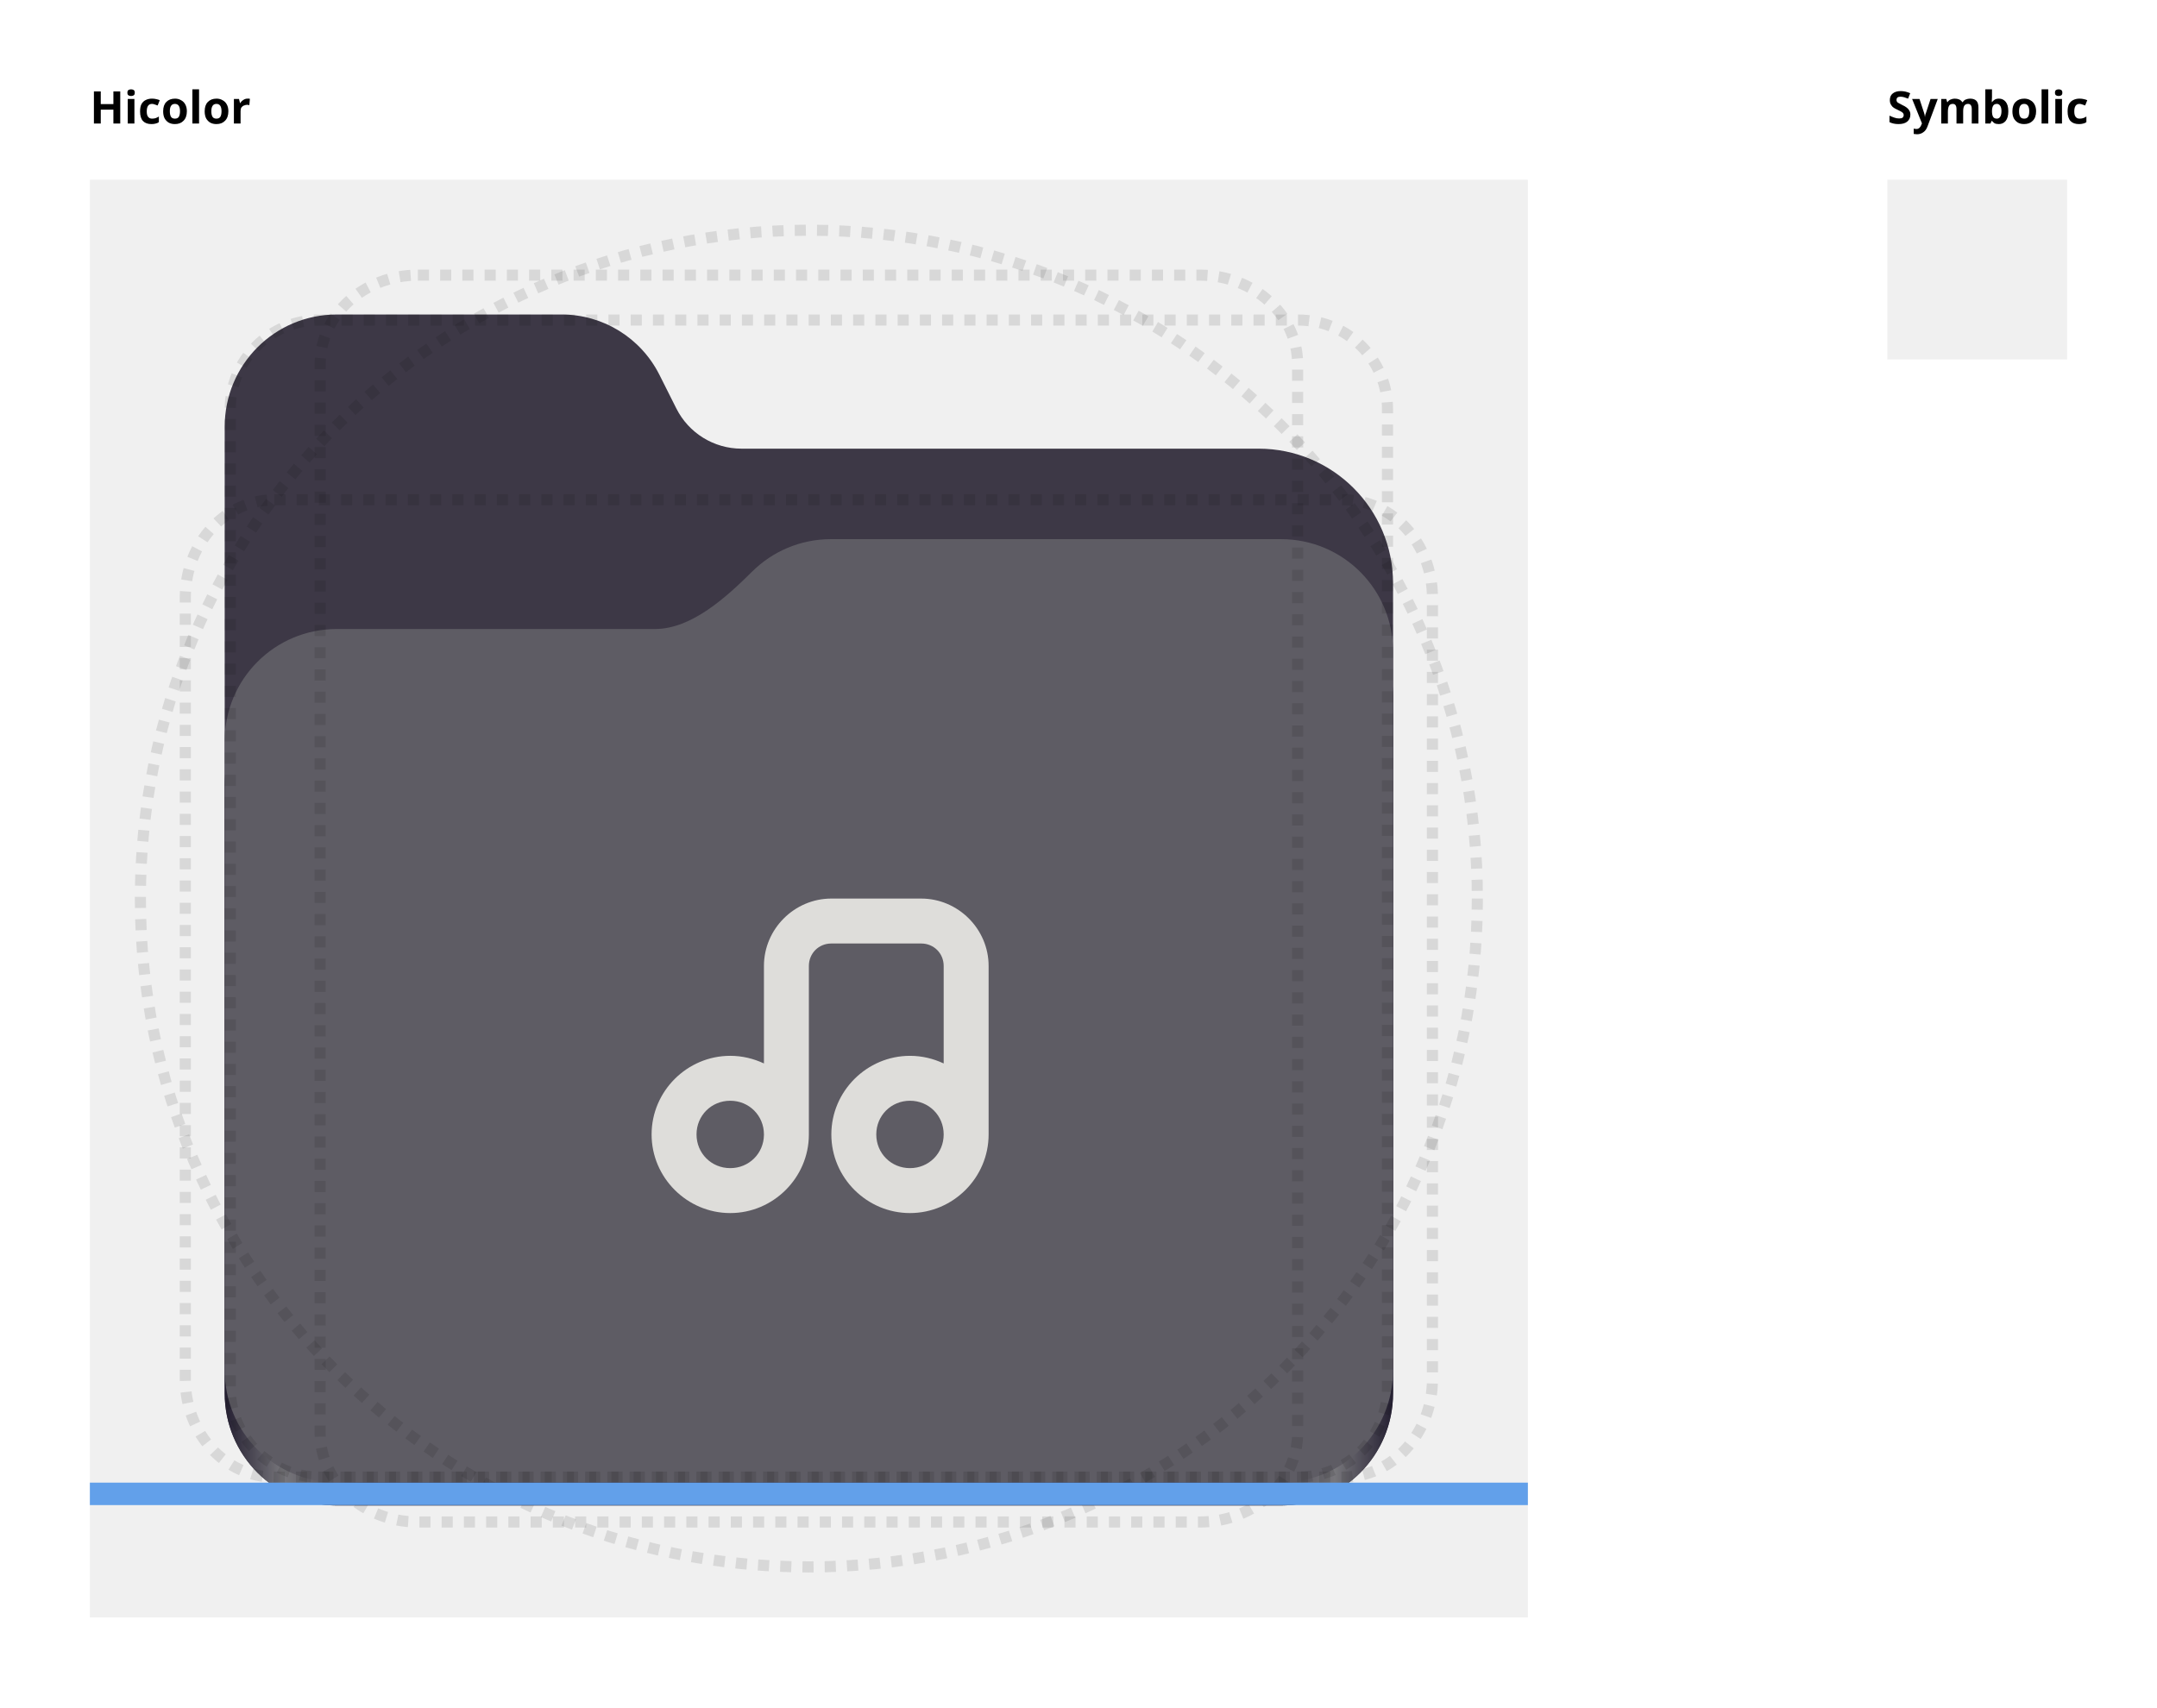
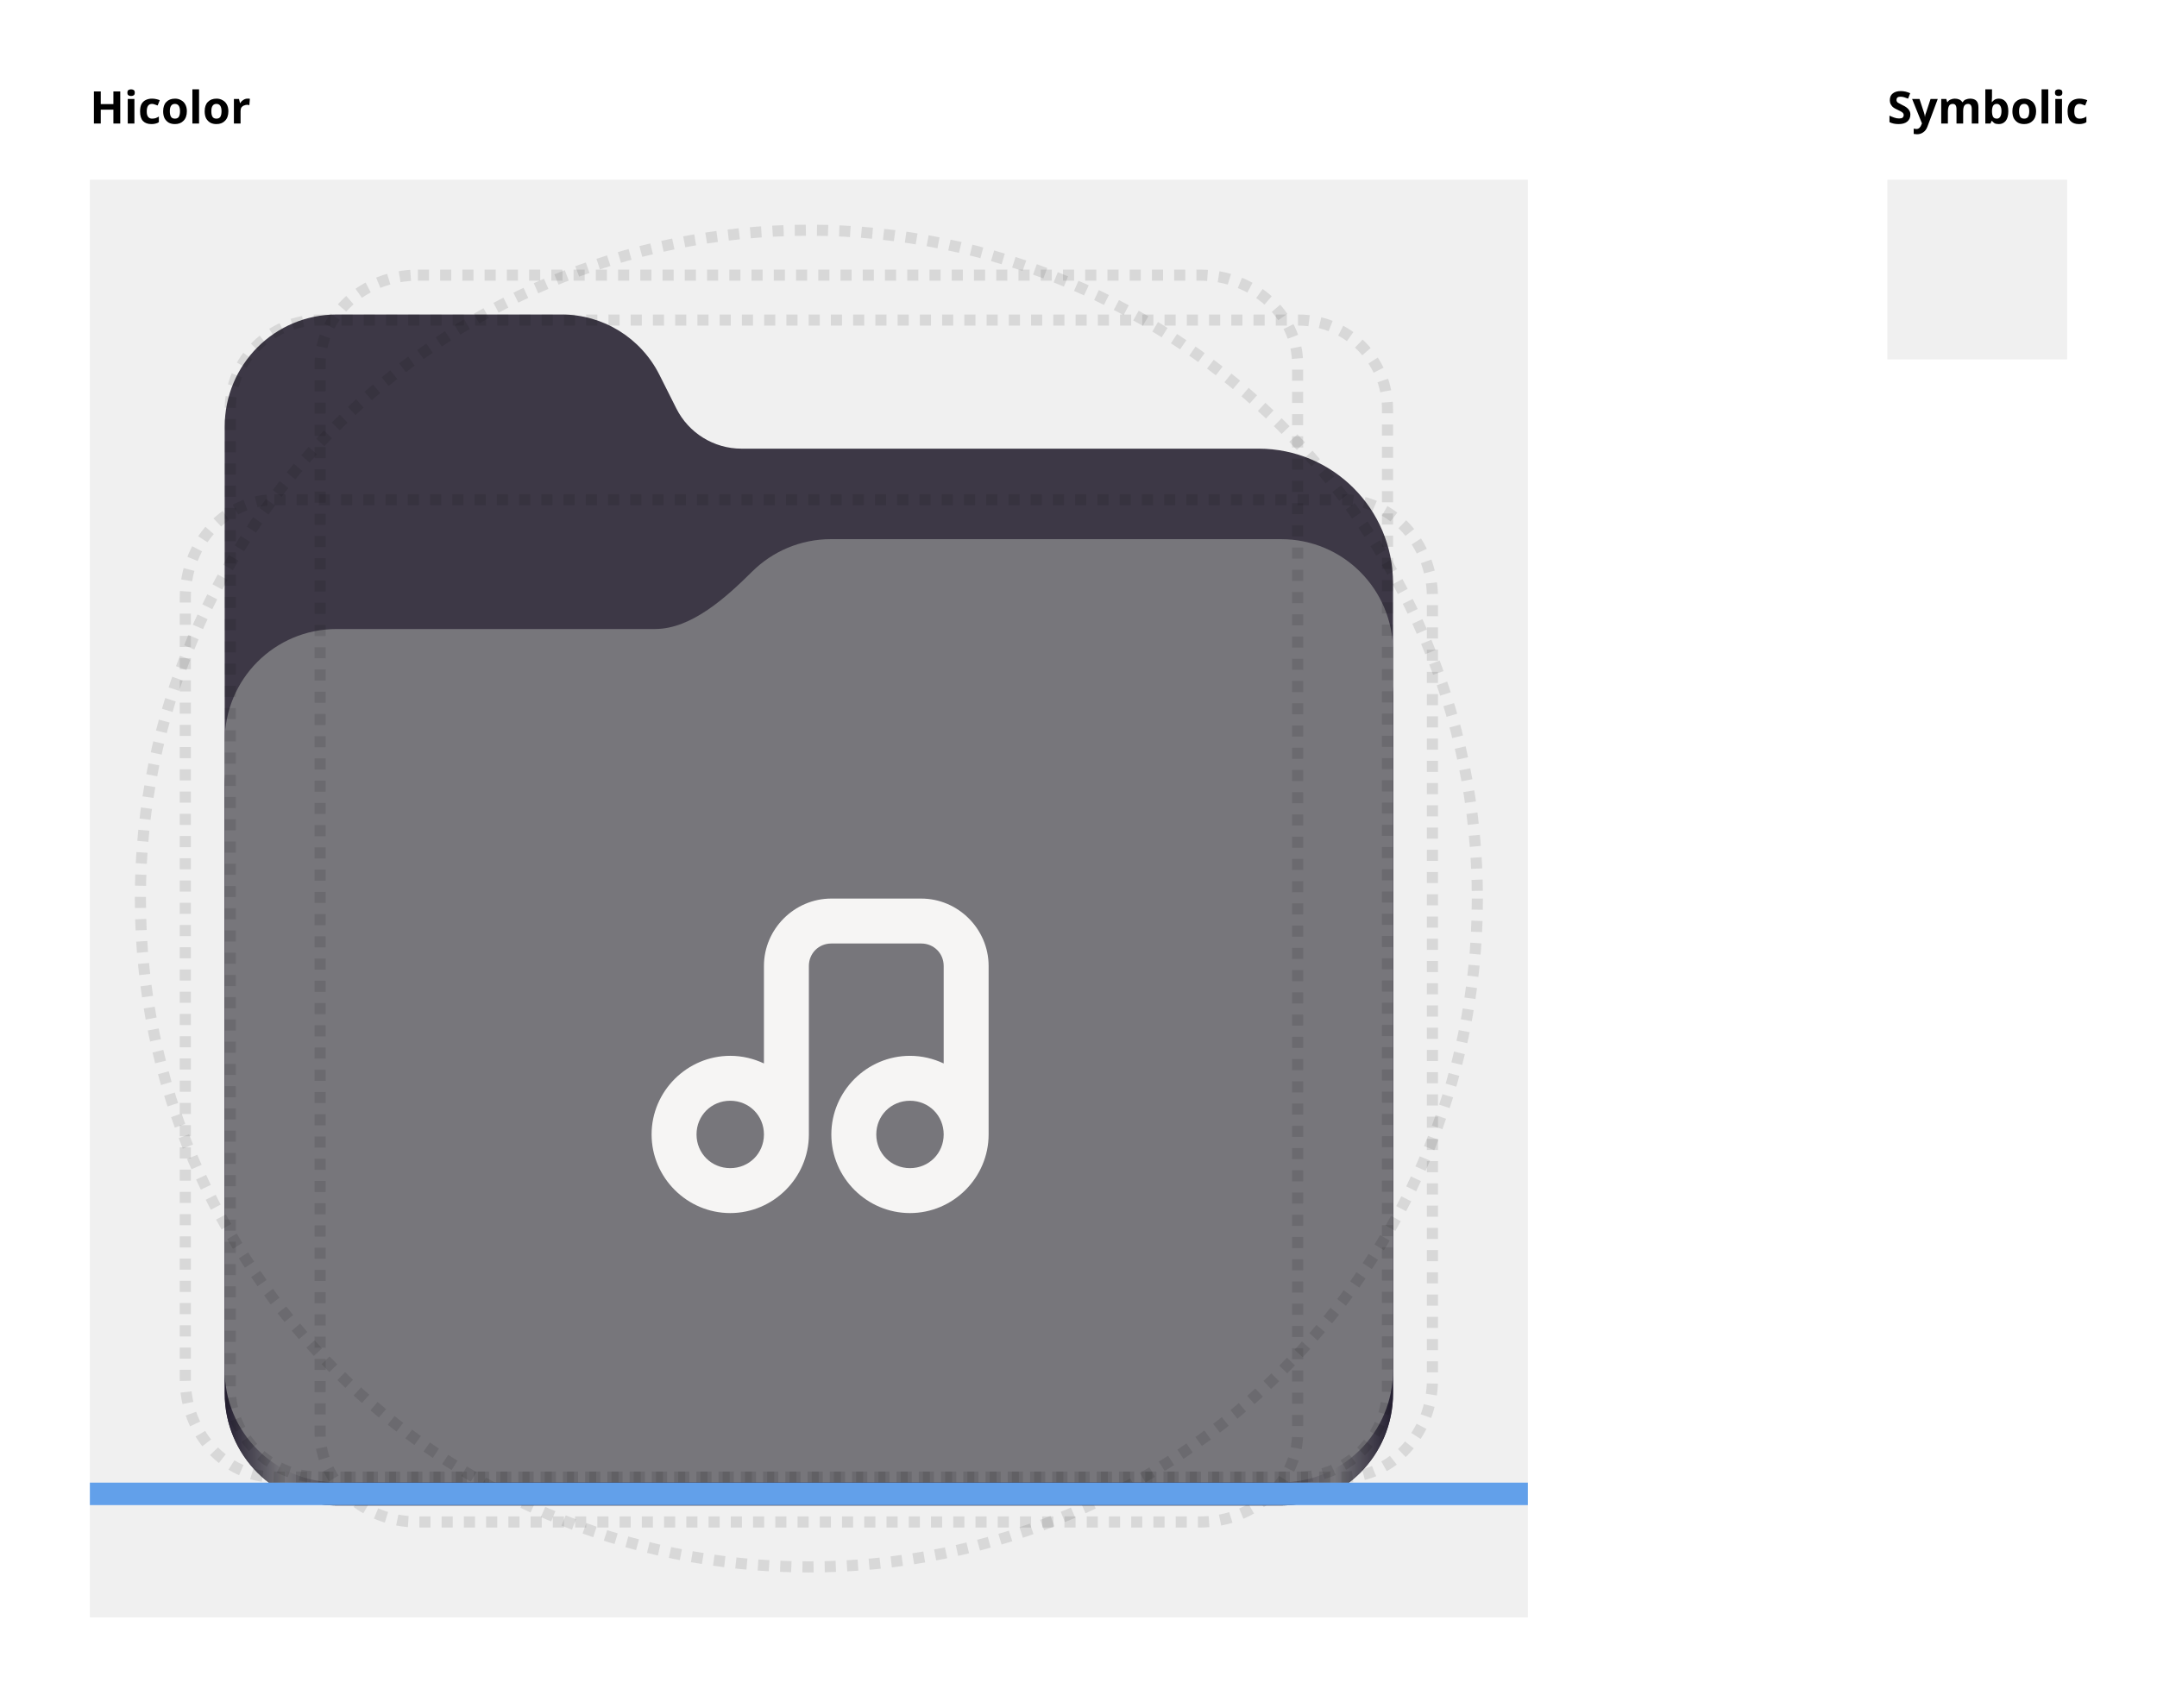
<svg xmlns="http://www.w3.org/2000/svg" xmlns:xlink="http://www.w3.org/1999/xlink" width="192" height="152" id="svg11300" version="1.0" style="display:inline;enable-background:new" viewBox="0 0 192 152" xml:space="preserve">
  <defs id="defs3">
    <linearGradient y2="236" x2="96" y1="236" x1="32" gradientTransform="translate(604.8168,170.5864)" gradientUnits="userSpaceOnUse" id="linearGradient1099" xlink:href="#linearGradient1036" />
    <linearGradient id="linearGradient1036">
      <stop id="stop1032" offset="0" style="stop-color:#d5d3cf;stop-opacity:1;" />
      <stop id="stop1034" offset="1" style="stop-color:#f6f5f4;stop-opacity:1" />
    </linearGradient>
    <radialGradient r="32" fy="-76" fx="-244" cy="-76" cx="-244" gradientTransform="matrix(0.8833333,0,0,0.8833333,-460.3502,463.1197)" gradientUnits="userSpaceOnUse" id="radialGradient1103" xlink:href="#linearGradient1069" />
    <linearGradient id="linearGradient1069">
      <stop id="stop1065" offset="0" style="stop-color:#d5d3cf;stop-opacity:1" />
      <stop id="stop1067-1" offset="1" style="stop-color:#949390;stop-opacity:1" />
    </linearGradient>
    <linearGradient gradientUnits="userSpaceOnUse" y2="232" x2="64" y1="262.5" x1="64" id="linearGradient1027" xlink:href="#linearGradient1025" gradientTransform="translate(-470.5864,432.8168)" />
    <linearGradient id="linearGradient1025">
      <stop id="stop1021" offset="0" style="stop-color:#9a9996;stop-opacity:1" />
      <stop id="stop1023" offset="1" style="stop-color:#77767b;stop-opacity:1" />
    </linearGradient>
    <clipPath clipPathUnits="userSpaceOnUse" id="clipPath1609-7">
      <path id="path1611-5" d="m 252,116 28,-28 v -8 h -36 v 36 z" style="fill:#e74747;stroke:none;stroke-width:0.25px;stroke-linecap:butt;stroke-linejoin:miter;stroke-opacity:1" />
    </clipPath>
    <linearGradient id="linearGradient1697">
-       <stop id="stop1685" offset="0" style="stop-color:#deddda;stop-opacity:1" />
+       <stop id="stop1685" offset="0" style="stop-color:#f6f5f4;stop-opacity:1" />
      <stop style="stop-color:#eeeeec;stop-opacity:1" offset="0.045" id="stop1687" />
-       <stop id="stop1689" offset="0.091" style="stop-color:#deddda;stop-opacity:1" />
-       <stop style="stop-color:#deddda;stop-opacity:1" offset="0.909" id="stop1691" />
+       <stop id="stop1689" offset="0.091" style="stop-color:#f6f5f4;stop-opacity:1" />
+       <stop style="stop-color:#f6f5f4;stop-opacity:1" offset="0.909" id="stop1691" />
      <stop id="stop1693" offset="0.955" style="stop-color:#eeeeec;stop-opacity:1" />
      <stop id="stop1695" offset="1" style="stop-color:#c0bfbc;stop-opacity:1" />
    </linearGradient>
    <clipPath clipPathUnits="userSpaceOnUse" id="clipPath1289">
      <path style="display:inline;opacity:1;vector-effect:none;fill:none;fill-opacity:1;stroke:#000000;stroke-width:4;stroke-linecap:round;stroke-linejoin:round;stroke-miterlimit:4;stroke-dasharray:none;stroke-dashoffset:0;stroke-opacity:1;marker:none;marker-start:none;marker-mid:none;marker-end:none;paint-order:normal;enable-background:new" d="m 64,-148 h 64 l 64,-64 64,64 h 192 c 17.728,0 32,14.272 32,32 v 288 c 0,17.728 -14.272,32 -32,32 H 256 l -64,-64 -64,64 H 64 C 46.272,204 32,189.728 32,172 v -288 c 0,-17.728 14.409,-34.199 32,-32 z" id="path1291" />
    </clipPath>
    <linearGradient id="paint3_linear-2-6-5" x2="1" gradientUnits="userSpaceOnUse" gradientTransform="matrix(0,6,-12,0,-64,209.9969)">
      <stop stop-color="#C01C27" id="stop91-0-7-4" />
      <stop offset="1" stop-color="#E01B24" id="stop93-2-5-7" />
    </linearGradient>
    <clipPath clipPathUnits="userSpaceOnUse" id="clipPath1609">
      <path id="path1611" d="m 252,116 28,-28 v -8 h -36 v 36 z" style="fill:#e74747;stroke:none;stroke-width:0.25px;stroke-linecap:butt;stroke-linejoin:miter;stroke-opacity:1" />
    </clipPath>
    <clipPath clipPathUnits="userSpaceOnUse" id="clipath_lpe_path-effect1303">
      <circle style="font-variation-settings:normal;display:block;opacity:1;vector-effect:none;fill:#77767b;fill-opacity:1;stroke:none;stroke-width:5.043;stroke-linecap:round;stroke-linejoin:miter;stroke-miterlimit:4;stroke-dasharray:none;stroke-dashoffset:0;stroke-opacity:1;marker:none;marker-start:none;marker-mid:none;marker-end:none;paint-order:normal;stop-color:#000000;stop-opacity:1" id="circle1305" cx="541.884" cy="647.726" r="73.976" />
    </clipPath>
    <linearGradient id="linearGradient1349">
      <stop style="stop-color:#9d9da1;stop-opacity:1" offset="0" id="stop1345" />
      <stop style="stop-color:#77767b;stop-opacity:0.95" offset="1" id="stop1347" />
    </linearGradient>
    <linearGradient id="linearGradient5980">
      <stop id="stop5978" offset="0" style="stop-color:#3d3846;stop-opacity:0;" />
      <stop id="stop5976" offset="1" style="stop-color:#3d3846;stop-opacity:0.252" />
    </linearGradient>
    <linearGradient id="linearGradient4117">
      <stop style="stop-color:#eae9e7;stop-opacity:1" offset="0" id="stop4111" />
      <stop id="stop4113" offset="0.649" style="stop-color:#b5b3ad;stop-opacity:1" />
      <stop style="stop-color:#fcfcfc;stop-opacity:1" offset="1" id="stop4115" />
    </linearGradient>
    <linearGradient id="linearGradient5477">
      <stop style="stop-color:#cacac9;stop-opacity:1" offset="0" id="stop5469" />
      <stop id="stop5471" offset="0.311" style="stop-color:#b0aeab;stop-opacity:0.941" />
      <stop style="stop-color:#6c6b66;stop-opacity:0.949" offset="0.688" id="stop5473" />
      <stop style="stop-color:#d6d6d4;stop-opacity:0.966" offset="1" id="stop5475" />
    </linearGradient>
    <linearGradient id="linearGradient6142">
      <stop style="stop-color:#ffffff;stop-opacity:1;" offset="0" id="stop6138" />
      <stop style="stop-color:#ffffff;stop-opacity:0;" offset="1" id="stop6140" />
    </linearGradient>
    <radialGradient xlink:href="#linearGradient1349" id="radialGradient783" gradientUnits="userSpaceOnUse" gradientTransform="matrix(0.9825404,0,0,0.9825404,-1.711874,16.29163)" cx="81.936" cy="33.185" fx="81.936" fy="33.185" r="57.276" />
    <radialGradient xlink:href="#linearGradient5980" id="radialGradient791" gradientUnits="userSpaceOnUse" gradientTransform="matrix(3.933225,-7.2858454e-7,6.4450347e-7,3.479318,-222.9252,-173.5546)" cx="76" cy="65.977" fx="76" fy="65.977" r="13.221" />
    <radialGradient xlink:href="#linearGradient4117" id="radialGradient799" gradientUnits="userSpaceOnUse" gradientTransform="matrix(2.815054,0.01105706,-0.01047197,2.666092,-242.36,-102.5032)" cx="134.309" cy="55.279" fx="134.309" fy="55.279" r="58.46" />
    <radialGradient xlink:href="#linearGradient5477" id="radialGradient809" gradientUnits="userSpaceOnUse" gradientTransform="matrix(4.900549,0.150428,-0.2360238,7.689032,-638.5353,-2206.847)" cx="183.525" cy="320.794" fx="183.525" fy="320.794" r="20.486" />
    <radialGradient xlink:href="#linearGradient6142" id="radialGradient821" gradientUnits="userSpaceOnUse" gradientTransform="matrix(37.75863,0,0,19.73921,-7268.898,-1304.003)" cx="197.719" cy="68.107" fx="197.719" fy="68.107" r="2.5" />
    <radialGradient xlink:href="#linearGradient6142" id="radialGradient833" gradientUnits="userSpaceOnUse" gradientTransform="matrix(37.75863,0,0,19.73921,-7375.666,-1304.003)" cx="197.747" cy="69.253" fx="197.747" fy="69.253" r="2.5" />
    <radialGradient xlink:href="#linearGradient1349" id="radialGradient841" gradientUnits="userSpaceOnUse" gradientTransform="matrix(0.9825404,0,0,0.9825404,-1.711874,16.29163)" cx="81.936" cy="33.185" fx="81.936" fy="33.185" r="57.276" />
    <radialGradient xlink:href="#linearGradient5980" id="radialGradient849" gradientUnits="userSpaceOnUse" gradientTransform="matrix(3.933225,-7.2858454e-7,6.4450347e-7,3.479318,-222.9252,-173.5546)" cx="76" cy="65.977" fx="76" fy="65.977" r="13.221" />
    <radialGradient xlink:href="#linearGradient4117" id="radialGradient857" gradientUnits="userSpaceOnUse" gradientTransform="matrix(2.815054,0.01105706,-0.01047197,2.666092,-242.36,-102.5032)" cx="134.309" cy="55.279" fx="134.309" fy="55.279" r="58.46" />
    <radialGradient xlink:href="#linearGradient5477" id="radialGradient867" gradientUnits="userSpaceOnUse" gradientTransform="matrix(4.900549,0.150428,-0.2360238,7.689032,-638.5353,-2206.847)" cx="183.525" cy="320.794" fx="183.525" fy="320.794" r="20.486" />
    <radialGradient xlink:href="#linearGradient6142" id="radialGradient879" gradientUnits="userSpaceOnUse" gradientTransform="matrix(37.75863,0,0,19.73921,-7268.898,-1304.003)" cx="197.719" cy="68.107" fx="197.719" fy="68.107" r="2.5" />
    <radialGradient xlink:href="#linearGradient6142" id="radialGradient891" gradientUnits="userSpaceOnUse" gradientTransform="matrix(37.75863,0,0,19.73921,-7375.666,-1304.003)" cx="197.747" cy="69.253" fx="197.747" fy="69.253" r="2.5" />
    <radialGradient xlink:href="#linearGradient1349" id="radialGradient3620" gradientUnits="userSpaceOnUse" gradientTransform="matrix(0.9825404,0,0,0.9825404,-1.711874,16.29163)" cx="81.936" cy="33.185" fx="81.936" fy="33.185" r="57.276" />
    <radialGradient xlink:href="#linearGradient5980" id="radialGradient3628" gradientUnits="userSpaceOnUse" gradientTransform="matrix(3.933225,-7.2858454e-7,6.4450347e-7,3.479318,-222.9252,-173.5546)" cx="76" cy="65.977" fx="76" fy="65.977" r="13.221" />
    <radialGradient xlink:href="#linearGradient4117" id="radialGradient3636" gradientUnits="userSpaceOnUse" gradientTransform="matrix(2.815054,0.01105706,-0.01047197,2.666092,-242.36,-102.5032)" cx="134.309" cy="55.279" fx="134.309" fy="55.279" r="58.46" />
    <radialGradient xlink:href="#linearGradient5477" id="radialGradient3646" gradientUnits="userSpaceOnUse" gradientTransform="matrix(4.900549,0.150428,-0.2360238,7.689032,-638.5353,-2206.847)" cx="183.525" cy="320.794" fx="183.525" fy="320.794" r="20.486" />
    <radialGradient xlink:href="#linearGradient6142" id="radialGradient3658" gradientUnits="userSpaceOnUse" gradientTransform="matrix(37.75863,0,0,19.73921,-7268.898,-1304.003)" cx="197.719" cy="68.107" fx="197.719" fy="68.107" r="2.5" />
    <radialGradient xlink:href="#linearGradient6142" id="radialGradient3670" gradientUnits="userSpaceOnUse" gradientTransform="matrix(37.75863,0,0,19.73921,-7375.666,-1304.003)" cx="197.747" cy="69.253" fx="197.747" fy="69.253" r="2.5" />
    <radialGradient xlink:href="#linearGradient1349" id="radialGradient3678" gradientUnits="userSpaceOnUse" gradientTransform="matrix(0.9825404,0,0,0.9825404,-1.711874,16.29163)" cx="81.936" cy="33.185" fx="81.936" fy="33.185" r="57.276" />
    <radialGradient xlink:href="#linearGradient5980" id="radialGradient3686" gradientUnits="userSpaceOnUse" gradientTransform="matrix(3.933225,-7.2858454e-7,6.4450347e-7,3.479318,-222.9252,-173.5546)" cx="76" cy="65.977" fx="76" fy="65.977" r="13.221" />
    <radialGradient xlink:href="#linearGradient4117" id="radialGradient3694" gradientUnits="userSpaceOnUse" gradientTransform="matrix(2.815054,0.01105706,-0.01047197,2.666092,-242.36,-102.5032)" cx="134.309" cy="55.279" fx="134.309" fy="55.279" r="58.46" />
    <radialGradient xlink:href="#linearGradient5477" id="radialGradient3704" gradientUnits="userSpaceOnUse" gradientTransform="matrix(4.900549,0.150428,-0.2360238,7.689032,-638.5353,-2206.847)" cx="183.525" cy="320.794" fx="183.525" fy="320.794" r="20.486" />
    <radialGradient xlink:href="#linearGradient6142" id="radialGradient3716" gradientUnits="userSpaceOnUse" gradientTransform="matrix(37.75863,0,0,19.73921,-7268.898,-1304.003)" cx="197.719" cy="68.107" fx="197.719" fy="68.107" r="2.5" />
    <radialGradient xlink:href="#linearGradient6142" id="radialGradient3728" gradientUnits="userSpaceOnUse" gradientTransform="matrix(37.75863,0,0,19.73921,-7375.666,-1304.003)" cx="197.747" cy="69.253" fx="197.747" fy="69.253" r="2.5" />
    <radialGradient xlink:href="#linearGradient1349" id="radialGradient8132" gradientUnits="userSpaceOnUse" gradientTransform="matrix(0.9825404,0,0,0.9825404,-1.711874,16.29163)" cx="81.936" cy="33.185" fx="81.936" fy="33.185" r="57.276" />
    <radialGradient xlink:href="#linearGradient5980" id="radialGradient8140" gradientUnits="userSpaceOnUse" gradientTransform="matrix(3.933225,-7.2858454e-7,6.4450347e-7,3.479318,-222.9252,-173.5546)" cx="76" cy="65.977" fx="76" fy="65.977" r="13.221" />
    <radialGradient xlink:href="#linearGradient4117" id="radialGradient8148" gradientUnits="userSpaceOnUse" gradientTransform="matrix(2.815054,0.01105706,-0.01047197,2.666092,-242.36,-102.5032)" cx="134.309" cy="55.279" fx="134.309" fy="55.279" r="58.46" />
    <radialGradient xlink:href="#linearGradient5477" id="radialGradient8158" gradientUnits="userSpaceOnUse" gradientTransform="matrix(4.900549,0.150428,-0.2360238,7.689032,-638.5353,-2206.847)" cx="183.525" cy="320.794" fx="183.525" fy="320.794" r="20.486" />
    <radialGradient xlink:href="#linearGradient6142" id="radialGradient8170" gradientUnits="userSpaceOnUse" gradientTransform="matrix(37.75863,0,0,19.73921,-7268.898,-1304.003)" cx="197.719" cy="68.107" fx="197.719" fy="68.107" r="2.5" />
    <radialGradient xlink:href="#linearGradient6142" id="radialGradient8182" gradientUnits="userSpaceOnUse" gradientTransform="matrix(37.75863,0,0,19.73921,-7375.666,-1304.003)" cx="197.747" cy="69.253" fx="197.747" fy="69.253" r="2.5" />
    <linearGradient xlink:href="#linearGradient6142" id="linearGradient8666" x1="1311.193" y1="-107.827" x2="1311.193" y2="-109.827" gradientUnits="userSpaceOnUse" gradientTransform="translate(0,4)" />
    <clipPath clipPathUnits="userSpaceOnUse" id="clipath_lpe_path-effect4888">
      <circle style="font-variation-settings:normal;display:none;opacity:1;vector-effect:none;fill:#77767b;fill-opacity:1;stroke:none;stroke-width:5.043;stroke-linecap:round;stroke-linejoin:miter;stroke-miterlimit:4;stroke-dasharray:none;stroke-dashoffset:0;stroke-opacity:1;marker:none;marker-start:none;marker-mid:none;marker-end:none;paint-order:normal;stop-color:#000000;stop-opacity:1" id="circle4894" cx="541.884" cy="647.726" r="73.976" />
      <path id="lpe_path-effect4888" style="font-variation-settings:normal;display:block;opacity:1;vector-effect:none;fill:#77767b;fill-opacity:1;stroke:none;stroke-width:5.043;stroke-linecap:round;stroke-linejoin:miter;stroke-miterlimit:4;stroke-dasharray:none;stroke-dashoffset:0;stroke-opacity:1;marker:none;marker-start:none;marker-mid:none;marker-end:none;paint-order:normal;stop-color:#000000;stop-opacity:1" class="powerclip" d="M 402.347,470.975 H 681.214 V 791.621 H 402.347 Z m 213.513,176.751 a 73.976,73.976 0 0 0 -73.976,-73.976 73.976,73.976 0 0 0 -73.976,73.976 73.976,73.976 0 0 0 73.976,73.976 73.976,73.976 0 0 0 73.976,-73.976 z" />
    </clipPath>
    <clipPath clipPathUnits="userSpaceOnUse" id="clipath_lpe_path-effect5163">
      <circle style="font-variation-settings:normal;display:none;opacity:1;vector-effect:none;fill:#77767b;fill-opacity:1;stroke:none;stroke-width:5.043;stroke-linecap:round;stroke-linejoin:miter;stroke-miterlimit:4;stroke-dasharray:none;stroke-dashoffset:0;stroke-opacity:1;marker:none;marker-start:none;marker-mid:none;marker-end:none;paint-order:normal;stop-color:#000000;stop-opacity:1" id="circle5169" cx="541.884" cy="647.726" r="73.976" />
      <path id="lpe_path-effect5163" style="font-variation-settings:normal;display:block;opacity:1;vector-effect:none;fill:#77767b;fill-opacity:1;stroke:none;stroke-width:5.043;stroke-linecap:round;stroke-linejoin:miter;stroke-miterlimit:4;stroke-dasharray:none;stroke-dashoffset:0;stroke-opacity:1;marker:none;marker-start:none;marker-mid:none;marker-end:none;paint-order:normal;stop-color:#000000;stop-opacity:1" class="powerclip" d="M 400.765,485.145 H 682.796 V 805.791 H 400.765 Z m 215.094,162.581 a 73.976,73.976 0 0 0 -73.976,-73.976 73.976,73.976 0 0 0 -73.976,73.976 73.976,73.976 0 0 0 73.976,73.976 73.976,73.976 0 0 0 73.976,-73.976 z" />
    </clipPath>
    <clipPath clipPathUnits="userSpaceOnUse" id="clipath_lpe_path-effect6171">
      <circle style="font-variation-settings:normal;display:none;opacity:1;vector-effect:none;fill:#77767b;fill-opacity:1;stroke:none;stroke-width:5.043;stroke-linecap:round;stroke-linejoin:miter;stroke-miterlimit:4;stroke-dasharray:none;stroke-dashoffset:0;stroke-opacity:1;marker:none;marker-start:none;marker-mid:none;marker-end:none;paint-order:normal;stop-color:#000000;stop-opacity:1" id="circle6177" cx="541.884" cy="647.726" r="73.976" />
      <path id="lpe_path-effect6171" style="font-variation-settings:normal;display:block;opacity:1;vector-effect:none;fill:#77767b;fill-opacity:1;stroke:none;stroke-width:5.043;stroke-linecap:round;stroke-linejoin:miter;stroke-miterlimit:4;stroke-dasharray:none;stroke-dashoffset:0;stroke-opacity:1;marker:none;marker-start:none;marker-mid:none;marker-end:none;paint-order:normal;stop-color:#000000;stop-opacity:1" class="powerclip" d="M 382.217,389.64 H 701.343 V 805.791 H 382.217 Z m 233.642,258.086 a 73.976,73.976 0 0 0 -73.976,-73.976 73.976,73.976 0 0 0 -73.976,73.976 73.976,73.976 0 0 0 73.976,73.976 73.976,73.976 0 0 0 73.976,-73.976 z" />
    </clipPath>
    <clipPath clipPathUnits="userSpaceOnUse" id="clipath_lpe_path-effect6198">
      <circle style="font-variation-settings:normal;display:none;opacity:1;vector-effect:none;fill:#77767b;fill-opacity:1;stroke:none;stroke-width:5.043;stroke-linecap:round;stroke-linejoin:miter;stroke-miterlimit:4;stroke-dasharray:none;stroke-dashoffset:0;stroke-opacity:1;marker:none;marker-start:none;marker-mid:none;marker-end:none;paint-order:normal;stop-color:#000000;stop-opacity:1" id="circle6204" cx="541.884" cy="647.726" r="73.976" />
      <path id="lpe_path-effect6198" style="font-variation-settings:normal;display:block;opacity:1;vector-effect:none;fill:#77767b;fill-opacity:1;stroke:none;stroke-width:5.043;stroke-linecap:round;stroke-linejoin:miter;stroke-miterlimit:4;stroke-dasharray:none;stroke-dashoffset:0;stroke-opacity:1;marker:none;marker-start:none;marker-mid:none;marker-end:none;paint-order:normal;stop-color:#000000;stop-opacity:1" class="powerclip" d="M 366.762,389.64 H 716.8 V 805.791 H 366.762 Z m 249.098,258.086 a 73.976,73.976 0 0 0 -73.976,-73.976 73.976,73.976 0 0 0 -73.976,73.976 73.976,73.976 0 0 0 73.976,73.976 73.976,73.976 0 0 0 73.976,-73.976 z" />
    </clipPath>
    <clipPath clipPathUnits="userSpaceOnUse" id="clipPath984">
      <circle style="font-variation-settings:normal;display:block;opacity:1;vector-effect:none;fill:#77767b;fill-opacity:1;stroke:none;stroke-width:5.043;stroke-linecap:round;stroke-linejoin:miter;stroke-miterlimit:4;stroke-dasharray:none;stroke-dashoffset:0;stroke-opacity:1;marker:none;marker-start:none;marker-mid:none;marker-end:none;paint-order:normal;stop-color:#000000;stop-opacity:1" id="circle986" cx="541.884" cy="647.726" r="73.976" />
    </clipPath>
    <linearGradient id="bg-gradient-2">
      <stop style="stop-color:#3584e4;stop-opacity:1" offset="0" id="stop13402" />
      <stop style="stop-color:#62a0ea;stop-opacity:1" offset="1" id="stop13404" />
    </linearGradient>
    <linearGradient xlink:href="#linearGradient2023-9" id="linearGradient2025-8" x1="2689.252" y1="-1106.803" x2="2918.07" y2="-1106.803" gradientUnits="userSpaceOnUse" />
    <linearGradient id="linearGradient2023-9">
      <stop style="stop-color:#241f31;stop-opacity:1;" offset="0" id="stop2019-7" />
      <stop style="stop-color:#77767b;stop-opacity:1;" offset="0.05" id="stop2795-3" />
      <stop style="stop-color:#3d3846;stop-opacity:1;" offset="0.12" id="stop2797-6" />
      <stop style="stop-color:#3d3846;stop-opacity:1;" offset="0.88" id="stop2793-1" />
      <stop style="stop-color:#77767b;stop-opacity:1;" offset="0.95" id="stop2791-2" />
      <stop style="stop-color:#241f31;stop-opacity:1;" offset="1" id="stop2021-9" />
    </linearGradient>
  </defs>
  <g id="layer1" style="display:inline" transform="translate(8,-156)">
    <g id="layer4" style="display:inline">
      <rect y="172" x="9.2651362e-08" height="128" width="128" id="hicolor" style="display:inline;overflow:visible;visibility:visible;fill:#f0f0f0;fill-opacity:0;fill-rule:nonzero;stroke:none;stroke-width:0.5;marker:none;enable-background:accumulate" />
      <rect style="display:inline;overflow:visible;visibility:visible;fill:#f0f0f0;fill-opacity:0;fill-rule:nonzero;stroke:none;stroke-width:0.5;marker:none;enable-background:accumulate" id="symbolic" width="16" height="16" x="160" y="172" />
    </g>
    <g id="layer2" style="display:inline">
      <g style="display:inline;fill:#000000;enable-background:new" transform="matrix(7.991171,0,0,8.003641,-167.7909,-4846.078)" id="g12027" />
      <rect style="display:inline;overflow:visible;visibility:visible;fill:#f0f0f0;fill-opacity:1;fill-rule:nonzero;stroke:none;stroke-width:0.5;marker:none;enable-background:accumulate" id="128" width="128" height="128" x="9.2651362e-08" y="172" />
      <g id="g883" style="fill:none;fill-opacity:0.251;stroke:#a579b3;stroke-opacity:1" transform="translate(-24,24)" />
      <g id="g900" style="fill:none;fill-opacity:0.251;stroke:#a579b3;stroke-opacity:1" transform="translate(-24,24)" />
      <rect y="172" x="160" height="16" width="16" id="16" style="display:inline;overflow:visible;visibility:visible;fill:#f0f0f0;fill-opacity:1;fill-rule:nonzero;stroke:none;stroke-width:0.5;marker:none;enable-background:accumulate" />
      <text xml:space="preserve" style="font-style:normal;font-variant:normal;font-weight:bold;font-stretch:normal;font-size:4px;line-height:125%;font-family:Cantarell;-inkscape-font-specification:'Cantarell, Bold';text-align:start;writing-mode:lr-tb;text-anchor:start;display:inline;fill:#000000;fill-opacity:1;stroke:none;stroke-width:0.333;enable-background:new" x="0" y="167" id="text863">
        <tspan style="font-size:4px;stroke-width:0.333" id="tspan861" x="0" y="167">Hicolor</tspan>
      </text>
      <text id="text867" y="167" x="160" style="font-style:normal;font-variant:normal;font-weight:bold;font-stretch:normal;font-size:4px;line-height:125%;font-family:Cantarell;-inkscape-font-specification:'Cantarell, Bold';text-align:start;writing-mode:lr-tb;text-anchor:start;display:inline;fill:#000000;fill-opacity:1;stroke:none;stroke-width:0.333;enable-background:new" xml:space="preserve">
        <tspan y="167" x="160" id="tspan865" style="font-size:4px;stroke-width:0.333">Symbolic</tspan>
      </text>
    </g>
    <g id="layer9" style="display:inline" />
    <g id="g824-6" transform="matrix(0.1744994,0,0,0.1744994,82.26277,442.1759)" style="display:inline;stroke-width:1.264;enable-background:new">
      <g id="g973-1" clip-path="url(#clipath_lpe_path-effect4888)" transform="matrix(0.3623406,0,0,0.3623406,2607.352,-1374.265)" style="stroke-width:0.986">
-         <path style="font-variation-settings:normal;opacity:1;vector-effect:none;fill:#5e5c64;fill-opacity:1;stroke:none;stroke-width:4.974;stroke-linecap:round;stroke-linejoin:miter;stroke-miterlimit:4;stroke-dasharray:none;stroke-dashoffset:0;stroke-opacity:1;marker:none;marker-start:none;marker-mid:none;marker-end:none;paint-order:normal;stop-color:#000000;stop-opacity:1" id="rect257-7" width="268.867" height="310.646" x="407.347" y="475.975" rx="20.201" ry="20.673" d="m 427.547,475.975 h 228.466 c 11.191,0 20.201,9.22 20.201,20.673 v 269.299 c 0,11.453 -9.01,20.673 -20.201,20.673 H 427.547 c -11.191,0 -20.201,-9.22 -20.201,-20.673 V 496.649 c 0,-11.453 9.01,-20.673 20.201,-20.673 z" />
+         <path style="font-variation-settings:normal;opacity:1;vector-effect:none;fill:#77767b;fill-opacity:1;stroke:none;stroke-width:4.974;stroke-linecap:round;stroke-linejoin:miter;stroke-miterlimit:4;stroke-dasharray:none;stroke-dashoffset:0;stroke-opacity:1;marker:none;marker-start:none;marker-mid:none;marker-end:none;paint-order:normal;stop-color:#000000;stop-opacity:1" id="rect257-7" width="268.867" height="310.646" x="407.347" y="475.975" rx="20.201" ry="20.673" d="m 427.547,475.975 h 228.466 c 11.191,0 20.201,9.22 20.201,20.673 v 269.299 c 0,11.453 -9.01,20.673 -20.201,20.673 H 427.547 c -11.191,0 -20.201,-9.22 -20.201,-20.673 V 496.649 c 0,-11.453 9.01,-20.673 20.201,-20.673 z" />
        <path style="font-variation-settings:normal;display:inline;vector-effect:none;fill:#434348;fill-opacity:1;stroke:none;stroke-width:0.249;stroke-linecap:round;stroke-linejoin:miter;stroke-miterlimit:4;stroke-dasharray:none;stroke-dashoffset:0;stroke-opacity:1;-inkscape-stroke:none;marker:none;marker-start:none;marker-mid:none;marker-end:none;paint-order:normal;enable-background:new;stop-color:#000000" id="rect9829" width="268.867" height="74.188" x="407.347" y="647.524" d="M 407.347,647.524 H 676.214 v 74.188 H 407.347 Z" />
      </g>
      <g transform="matrix(0.6596291,0,0,0.6596291,2067.515,-1275.499)" style="display:inline;stroke-width:0.959;enable-background:new" id="g65-2">
        <path style="display:inline;opacity:1;vector-effect:none;fill:#3d3846;fill-opacity:1;stroke:none;stroke-width:0.048px;stroke-linecap:butt;stroke-linejoin:miter;stroke-miterlimit:4;stroke-dasharray:none;stroke-dashoffset:0;stroke-opacity:1;marker:none;marker-start:none;marker-mid:none;marker-end:none;paint-order:normal;enable-background:new" d="M 1302.786,-65.491 V 211.824 a 17.929,17.929 135 0 1 -17.929,17.929 l -337.715,0 A 17.929,17.929 45 0 1 929.214,211.824 V -65.491 a 17.929,17.929 135 0 1 17.929,-17.929 h 337.715 a 17.929,17.929 45 0 1 17.929,17.929 z" id="path63-0" />
      </g>
      <rect style="fill:#1c71d8;fill-opacity:1;stroke:none;stroke-width:0.573;stroke-linecap:round;stop-color:#000000" id="rect1457-2" width="234.958" height="194.843" x="2686.182" y="-1324.795" rx="5.801" ry="5.801" />
    </g>
    <g id="g5159" transform="matrix(0.1217438,0,0,0.1217438,229.6717,444.9832)" style="display:inline;stroke-width:1.264;enable-background:new">
      <g id="g5151" clip-path="url(#clipath_lpe_path-effect5163)" transform="matrix(0.3623406,0,0,0.3623406,2607.352,-1374.265)" style="stroke-width:0.986">
-         <path style="font-variation-settings:normal;opacity:1;vector-effect:none;fill:#5e5c64;fill-opacity:1;stroke:none;stroke-width:4.974;stroke-linecap:round;stroke-linejoin:miter;stroke-miterlimit:4;stroke-dasharray:none;stroke-dashoffset:0;stroke-opacity:1;marker:none;marker-start:none;marker-mid:none;marker-end:none;paint-order:normal;stop-color:#000000;stop-opacity:1" id="path5147" width="272.03" height="310.646" x="405.765" y="490.145" rx="20.438" ry="20.673" d="m 426.204,490.145 h 231.153 c 11.323,0 20.438,9.22 20.438,20.673 v 269.299 c 0,11.453 -9.116,20.673 -20.438,20.673 H 426.204 c -11.323,0 -20.438,-9.22 -20.438,-20.673 V 510.818 c 0,-11.453 9.116,-20.673 20.438,-20.673 z" />
+         <path style="font-variation-settings:normal;opacity:1;vector-effect:none;fill:#77767b;fill-opacity:1;stroke:none;stroke-width:4.974;stroke-linecap:round;stroke-linejoin:miter;stroke-miterlimit:4;stroke-dasharray:none;stroke-dashoffset:0;stroke-opacity:1;marker:none;marker-start:none;marker-mid:none;marker-end:none;paint-order:normal;stop-color:#000000;stop-opacity:1" id="path5147" width="272.03" height="310.646" x="405.765" y="490.145" rx="20.438" ry="20.673" d="m 426.204,490.145 h 231.153 c 11.323,0 20.438,9.22 20.438,20.673 v 269.299 c 0,11.453 -9.116,20.673 -20.438,20.673 H 426.204 c -11.323,0 -20.438,-9.22 -20.438,-20.673 V 510.818 c 0,-11.453 9.116,-20.673 20.438,-20.673 z" />
        <path style="font-variation-settings:normal;opacity:1;vector-effect:none;fill:#434348;fill-opacity:1;stroke:none;stroke-width:0.044;stroke-linecap:round;stroke-linejoin:miter;stroke-miterlimit:4;stroke-dasharray:none;stroke-dashoffset:0;stroke-opacity:1;-inkscape-stroke:none;marker:none;marker-start:none;marker-mid:none;marker-end:none;paint-order:normal;stop-color:#000000;stop-opacity:1" id="rect9154" width="271.478" height="58.952" x="405.87" y="650.822" d="m 405.87,650.822 h 271.478 v 58.952 H 405.87 Z" />
      </g>
      <g transform="matrix(0.6596291,0,0,0.6596291,2067.515,-1275.499)" style="display:inline;stroke-width:0.959;enable-background:new" id="g5155">
        <path style="display:inline;opacity:1;vector-effect:none;fill:#3d3846;fill-opacity:1;stroke:none;stroke-width:0.048px;stroke-linecap:butt;stroke-linejoin:miter;stroke-miterlimit:4;stroke-dasharray:none;stroke-dashoffset:0;stroke-opacity:1;marker:none;marker-start:none;marker-mid:none;marker-end:none;paint-order:normal;enable-background:new" d="M 1302.786,-58.985 V 203.456 a 24.434,24.434 135 0 1 -24.434,24.434 l -324.703,0 A 24.434,24.434 45 0 1 929.214,203.456 V -58.985 a 24.434,24.434 135 0 1 24.434,-24.434 h 324.703 a 24.434,24.434 45 0 1 24.434,24.434 z" id="path5153" />
      </g>
      <rect style="fill:#1c71d8;fill-opacity:1;stroke:none;stroke-width:0.559;stroke-linecap:round;stop-color:#000000" id="rect5157" width="229.991" height="188.921" x="2688.666" y="-1322.312" rx="7.298" ry="7.298" />
    </g>
    <g id="g6167" transform="matrix(0.08927877,0,0,0.08927877,315.6926,450.7877)" style="display:inline;stroke-width:1.264;enable-background:new">
      <g id="g6159" clip-path="url(#clipath_lpe_path-effect6171)" transform="matrix(0.3623406,0,0,0.3623406,2607.352,-1374.265)" style="stroke-width:0.986">
-         <path style="font-variation-settings:normal;opacity:1;vector-effect:none;fill:#5e5c64;fill-opacity:1;stroke:none;stroke-width:4.974;stroke-linecap:round;stroke-linejoin:miter;stroke-miterlimit:4;stroke-dasharray:none;stroke-dashoffset:0;stroke-opacity:1;marker:none;marker-start:none;marker-mid:none;marker-end:none;paint-order:normal;stop-color:#000000;stop-opacity:1" id="path6155" width="309.125" height="310.646" x="387.217" y="490.145" rx="23.226" ry="20.673" d="m 410.443,490.145 h 262.674 c 12.867,0 23.226,9.22 23.226,20.673 v 269.299 c 0,11.453 -10.359,20.673 -23.226,20.673 h -262.674 c -12.867,0 -23.226,-9.22 -23.226,-20.673 V 510.818 c 0,-11.453 10.359,-20.673 23.226,-20.673 z" />
+         <path style="font-variation-settings:normal;opacity:1;vector-effect:none;fill:#77767b;fill-opacity:1;stroke:none;stroke-width:4.974;stroke-linecap:round;stroke-linejoin:miter;stroke-miterlimit:4;stroke-dasharray:none;stroke-dashoffset:0;stroke-opacity:1;marker:none;marker-start:none;marker-mid:none;marker-end:none;paint-order:normal;stop-color:#000000;stop-opacity:1" id="path6155" width="309.125" height="310.646" x="387.217" y="490.145" rx="23.226" ry="20.673" d="m 410.443,490.145 h 262.674 c 12.867,0 23.226,9.22 23.226,20.673 v 269.299 c 0,11.453 -10.359,20.673 -23.226,20.673 h -262.674 c -12.867,0 -23.226,-9.22 -23.226,-20.673 V 510.818 c 0,-11.453 10.359,-20.673 23.226,-20.673 z" />
        <path style="fill:#434348;fill-opacity:1;stroke-width:0.986;stroke-linecap:round;stop-color:#000000" id="path6157" width="309.125" height="310.646" x="387.217" y="394.64" rx="0" ry="0" d="M 387.217,394.64 H 696.343 V 705.286 H 387.217 Z" />
      </g>
      <g transform="matrix(0.6596291,0,0,0.6596291,2067.515,-1275.499)" style="display:inline;stroke-width:0.959;enable-background:new" id="g6163">
        <path style="display:inline;opacity:1;vector-effect:none;fill:#3d3846;fill-opacity:1;stroke:none;stroke-width:0.047px;stroke-linecap:butt;stroke-linejoin:miter;stroke-miterlimit:4;stroke-dasharray:none;stroke-dashoffset:0;stroke-opacity:1;marker:none;marker-start:none;marker-mid:none;marker-end:none;paint-order:normal;enable-background:new" d="M 1302.786,-50.065 V 188.876 a 33.355,33.355 135 0 1 -33.355,33.355 H 962.569 A 33.355,33.355 45 0 1 929.214,188.876 V -50.065 a 33.355,33.355 135 0 1 33.355,-33.355 l 306.863,0 a 33.355,33.355 45 0 1 33.355,33.355 z" id="path6161" />
      </g>
      <rect style="fill:#1c71d8;fill-opacity:1;stroke:none;stroke-width:0.537;stroke-linecap:round;stop-color:#000000" id="rect6165" width="224.017" height="179.214" x="2691.652" y="-1319.325" rx="9.913" ry="9.913" />
    </g>
    <g id="g6194" transform="matrix(0.06493001,0,0,0.06493001,380.9583,461.3911)" style="display:inline;stroke-width:1.264;enable-background:new">
      <g id="g6186" clip-path="url(#clipath_lpe_path-effect6198)" transform="matrix(0.3623406,0,0,0.3623406,2607.352,-1374.265)" style="stroke-width:0.986">
-         <path style="font-variation-settings:normal;opacity:1;vector-effect:none;fill:#5e5c64;fill-opacity:1;stroke:none;stroke-width:4.974;stroke-linecap:round;stroke-linejoin:miter;stroke-miterlimit:4;stroke-dasharray:none;stroke-dashoffset:0;stroke-opacity:1;marker:none;marker-start:none;marker-mid:none;marker-end:none;paint-order:normal;stop-color:#000000;stop-opacity:1" id="path6182" width="340.038" height="310.646" x="371.762" y="490.145" rx="25.548" ry="20.673" d="m 397.31,490.145 h 288.942 c 14.154,0 25.548,9.22 25.548,20.673 v 269.299 c 0,11.453 -11.394,20.673 -25.548,20.673 H 397.31 c -14.154,0 -25.548,-9.22 -25.548,-20.673 V 510.818 c 0,-11.453 11.394,-20.673 25.548,-20.673 z" />
+         <path style="font-variation-settings:normal;opacity:1;vector-effect:none;fill:#77767b;fill-opacity:1;stroke:none;stroke-width:4.974;stroke-linecap:round;stroke-linejoin:miter;stroke-miterlimit:4;stroke-dasharray:none;stroke-dashoffset:0;stroke-opacity:1;marker:none;marker-start:none;marker-mid:none;marker-end:none;paint-order:normal;stop-color:#000000;stop-opacity:1" id="path6182" width="340.038" height="310.646" x="371.762" y="490.145" rx="25.548" ry="20.673" d="m 397.31,490.145 h 288.942 c 14.154,0 25.548,9.22 25.548,20.673 v 269.299 c 0,11.453 -11.394,20.673 -25.548,20.673 H 397.31 c -14.154,0 -25.548,-9.22 -25.548,-20.673 V 510.818 c 0,-11.453 11.394,-20.673 25.548,-20.673 z" />
        <path style="fill:#434348;fill-opacity:1;stroke-width:0.986;stroke-linecap:round;stop-color:#000000" id="path6184" width="340.038" height="310.646" x="371.762" y="394.64" rx="0" ry="0" d="M 371.762,394.64 H 711.8 V 705.286 H 371.762 Z" />
      </g>
      <g transform="matrix(0.6596291,0,0,0.6596291,2067.515,-1275.499)" style="display:inline;stroke-width:0.959;enable-background:new" id="g6190">
        <path style="display:inline;opacity:1;vector-effect:none;fill:#3d3846;fill-opacity:1;stroke:none;stroke-width:0.047px;stroke-linecap:butt;stroke-linejoin:miter;stroke-miterlimit:4;stroke-dasharray:none;stroke-dashoffset:0;stroke-opacity:1;marker:none;marker-start:none;marker-mid:none;marker-end:none;paint-order:normal;enable-background:new" d="M 1302.786,-38.186 V 174.873 a 45.234,45.234 135 0 1 -45.234,45.234 H 974.448 a 45.234,45.234 45 0 1 -45.234,-45.234 l 0,-213.059 A 45.234,45.234 135 0 1 974.448,-83.42 H 1257.552 a 45.234,45.234 45 0 1 45.234,45.234 z" id="path6188" />
      </g>
      <rect style="fill:#1c71d8;fill-opacity:1;stroke:none;stroke-width:0.512;stroke-linecap:round;stop-color:#000000" id="rect6192" width="215.617" height="169.413" x="2695.853" y="-1315.124" rx="14.66" ry="14.66" />
    </g>
    <g id="g824" transform="matrix(0.4545101,0,0,0.4555215,-1210.292,788.1726)" style="display:inline;stroke-width:1.264;enable-background:new">
      <g id="g760-9" style="display:inline;stroke-width:1.264;enable-background:new">
        <path id="rect1135-4" style="fill:#3d3846;fill-opacity:1;stroke-width:8.791;stroke-linecap:round;stop-color:#000000" d="m 2711.206,-1326.332 c -12.162,0 -21.954,9.791 -21.954,21.953 v 188.867 c 0,12.162 9.793,21.953 21.954,21.953 h 184.909 c 12.162,0 21.954,-9.791 21.954,-21.953 v -158.255 a 26.343,26.343 45 0 0 -26.343,-26.343 h -101.266 a 14.284,14.284 31.639 0 1 -12.758,-7.861 l -3.308,-6.57 a 21.426,21.426 31.639 0 0 -19.137,-11.791 z" />
        <path id="path1953-7" style="fill:url(#linearGradient2025-8);fill-opacity:1;stroke-width:8.791;stroke-linecap:round;stop-color:#000000" d="m 2808.014,-1273.645 c -6.043,0 -11.502,2.418 -15.465,6.343 -5.003,4.955 -11.848,11.22 -18.994,11.22 h -62.349 c -12.162,0 -21.954,9.791 -21.954,21.953 v 118.618 c 0,12.162 9.793,21.953 21.954,21.953 h 184.909 c 12.162,0 21.954,-9.791 21.954,-21.953 v -105.446 -13.172 -17.562 c 0,-12.162 -9.793,-21.953 -21.954,-21.953 z" />
-         <path id="rect1586-8" style="fill:#5e5c64;fill-opacity:1;stroke-width:8.791;stroke-linecap:round;stop-color:#000000" d="m 2808.014,-1282.426 c -6.043,0 -11.502,2.418 -15.465,6.343 -5.003,4.955 -11.848,11.22 -18.994,11.22 h -62.349 c -12.162,0 -21.954,9.791 -21.954,21.953 v 122.887 c 0,12.162 9.793,21.953 21.954,21.953 h 184.909 c 12.162,0 21.954,-9.791 21.954,-21.953 v -109.715 -13.172 -17.562 c 0,-12.162 -9.793,-21.953 -21.954,-21.953 z" />
-       </g>
-       <path d="m 2808.061,-1212.177 c -7.237,0 -13.201,5.951 -13.201,13.172 v 19.054 c -2.011,-0.943 -4.246,-1.492 -6.601,-1.492 -8.457,0 -15.401,6.929 -15.401,15.367 0,8.438 6.944,15.367 15.401,15.367 8.423,0 15.367,-6.895 15.401,-15.298 0,-0.02 0,-0.052 0,-0.068 v -32.929 c 0,-2.47 1.925,-4.391 4.4,-4.391 h 17.601 c 2.475,0 4.4,1.921 4.4,4.391 v 19.054 c -2.011,-0.943 -4.246,-1.492 -6.6,-1.492 -8.457,0 -15.401,6.929 -15.401,15.367 0,8.438 6.944,15.367 15.401,15.367 8.457,0 15.401,-6.929 15.401,-15.367 v -32.929 c 0,-7.22 -5.965,-13.172 -13.201,-13.172 z m -19.802,39.515 c 3.696,0 6.601,2.899 6.601,6.586 v 0.068 c -0.034,3.653 -2.922,6.517 -6.601,6.517 -3.696,0 -6.601,-2.899 -6.601,-6.586 0,-3.687 2.905,-6.586 6.601,-6.586 z m 35.203,0 c 3.696,0 6.6,2.899 6.6,6.586 0,3.687 -2.905,6.586 -6.6,6.586 -3.696,0 -6.601,-2.899 -6.601,-6.586 0,-3.687 2.905,-6.586 6.601,-6.586 z m 0,0" fill="#2e3436" id="path6464" style="fill:#deddda;fill-opacity:1;stroke-width:5.557" />
+         <path id="rect1586-8" style="fill:#77767b;fill-opacity:1;stroke-width:8.791;stroke-linecap:round;stop-color:#000000" d="m 2808.014,-1282.426 c -6.043,0 -11.502,2.418 -15.465,6.343 -5.003,4.955 -11.848,11.22 -18.994,11.22 h -62.349 c -12.162,0 -21.954,9.791 -21.954,21.953 v 122.887 c 0,12.162 9.793,21.953 21.954,21.953 h 184.909 c 12.162,0 21.954,-9.791 21.954,-21.953 v -109.715 -13.172 -17.562 c 0,-12.162 -9.793,-21.953 -21.954,-21.953 z" />
+       </g>
+       <path d="m 2808.061,-1212.177 c -7.237,0 -13.201,5.951 -13.201,13.172 v 19.054 c -2.011,-0.943 -4.246,-1.492 -6.601,-1.492 -8.457,0 -15.401,6.929 -15.401,15.367 0,8.438 6.944,15.367 15.401,15.367 8.423,0 15.367,-6.895 15.401,-15.298 0,-0.02 0,-0.052 0,-0.068 v -32.929 c 0,-2.47 1.925,-4.391 4.4,-4.391 h 17.601 c 2.475,0 4.4,1.921 4.4,4.391 v 19.054 c -2.011,-0.943 -4.246,-1.492 -6.6,-1.492 -8.457,0 -15.401,6.929 -15.401,15.367 0,8.438 6.944,15.367 15.401,15.367 8.457,0 15.401,-6.929 15.401,-15.367 v -32.929 c 0,-7.22 -5.965,-13.172 -13.201,-13.172 z m -19.802,39.515 c 3.696,0 6.601,2.899 6.601,6.586 v 0.068 c -0.034,3.653 -2.922,6.517 -6.601,6.517 -3.696,0 -6.601,-2.899 -6.601,-6.586 0,-3.687 2.905,-6.586 6.601,-6.586 z m 35.203,0 c 3.696,0 6.6,2.899 6.6,6.586 0,3.687 -2.905,6.586 -6.6,6.586 -3.696,0 -6.601,-2.899 -6.601,-6.586 0,-3.687 2.905,-6.586 6.601,-6.586 z m 0,0" fill="#2e3436" id="path6464" style="fill:#f6f5f4;fill-opacity:1;stroke-width:5.557" />
    </g>
    <g id="layer3" style="display:inline">
      <circle cx="64" cy="236" r="59.504" id="circle2892" style="display:inline;opacity:0.1;vector-effect:none;fill:none;fill-opacity:1;stroke:#000000;stroke-width:0.99;stroke-linecap:butt;stroke-linejoin:miter;stroke-miterlimit:4;stroke-dasharray:0.99, 0.99;stroke-dashoffset:0;stroke-opacity:1;marker:none;marker-start:none;marker-mid:none;marker-end:none;paint-order:normal;enable-background:new" />
      <rect ry="7.929" rx="8.701" y="180.495" x="20.495" height="111.01" width="87.01" id="rect2894" style="display:inline;opacity:0.1;vector-effect:none;fill:none;fill-opacity:1;stroke:#000000;stroke-width:0.99;stroke-linecap:butt;stroke-linejoin:miter;stroke-miterlimit:4;stroke-dasharray:0.99, 0.99;stroke-dashoffset:0;stroke-opacity:1;marker:none;marker-start:none;marker-mid:none;marker-end:none;paint-order:normal;enable-background:new" />
      <rect ry="7.924" rx="7.924" y="184.495" x="12.495" height="103.01" width="103.01" id="rect2896" style="display:inline;opacity:0.1;vector-effect:none;fill:none;fill-opacity:1;stroke:#000000;stroke-width:0.99;stroke-linecap:butt;stroke-linejoin:miter;stroke-miterlimit:4;stroke-dasharray:0.99, 0.99;stroke-dashoffset:0;stroke-opacity:1;marker:none;marker-start:none;marker-mid:none;marker-end:none;paint-order:normal;enable-background:new" />
      <rect ry="8.701" rx="7.929" y="200.495" x="8.495" height="87.01" width="111.01" id="rect2898" style="display:inline;opacity:0.1;vector-effect:none;fill:none;fill-opacity:1;stroke:#000000;stroke-width:0.99;stroke-linecap:butt;stroke-linejoin:miter;stroke-miterlimit:4;stroke-dasharray:0.99, 0.99;stroke-dashoffset:0;stroke-opacity:1;marker:none;marker-start:none;marker-mid:none;marker-end:none;paint-order:normal;enable-background:new" />
      <path id="path2900" d="M 2.6203015e-5,289 H 128" style="display:inline;fill:none;stroke:#62a0ea;stroke-width:2;stroke-linecap:butt;stroke-linejoin:miter;stroke-miterlimit:4;stroke-dasharray:none;stroke-opacity:1;enable-background:new" />
    </g>
  </g>
</svg>
